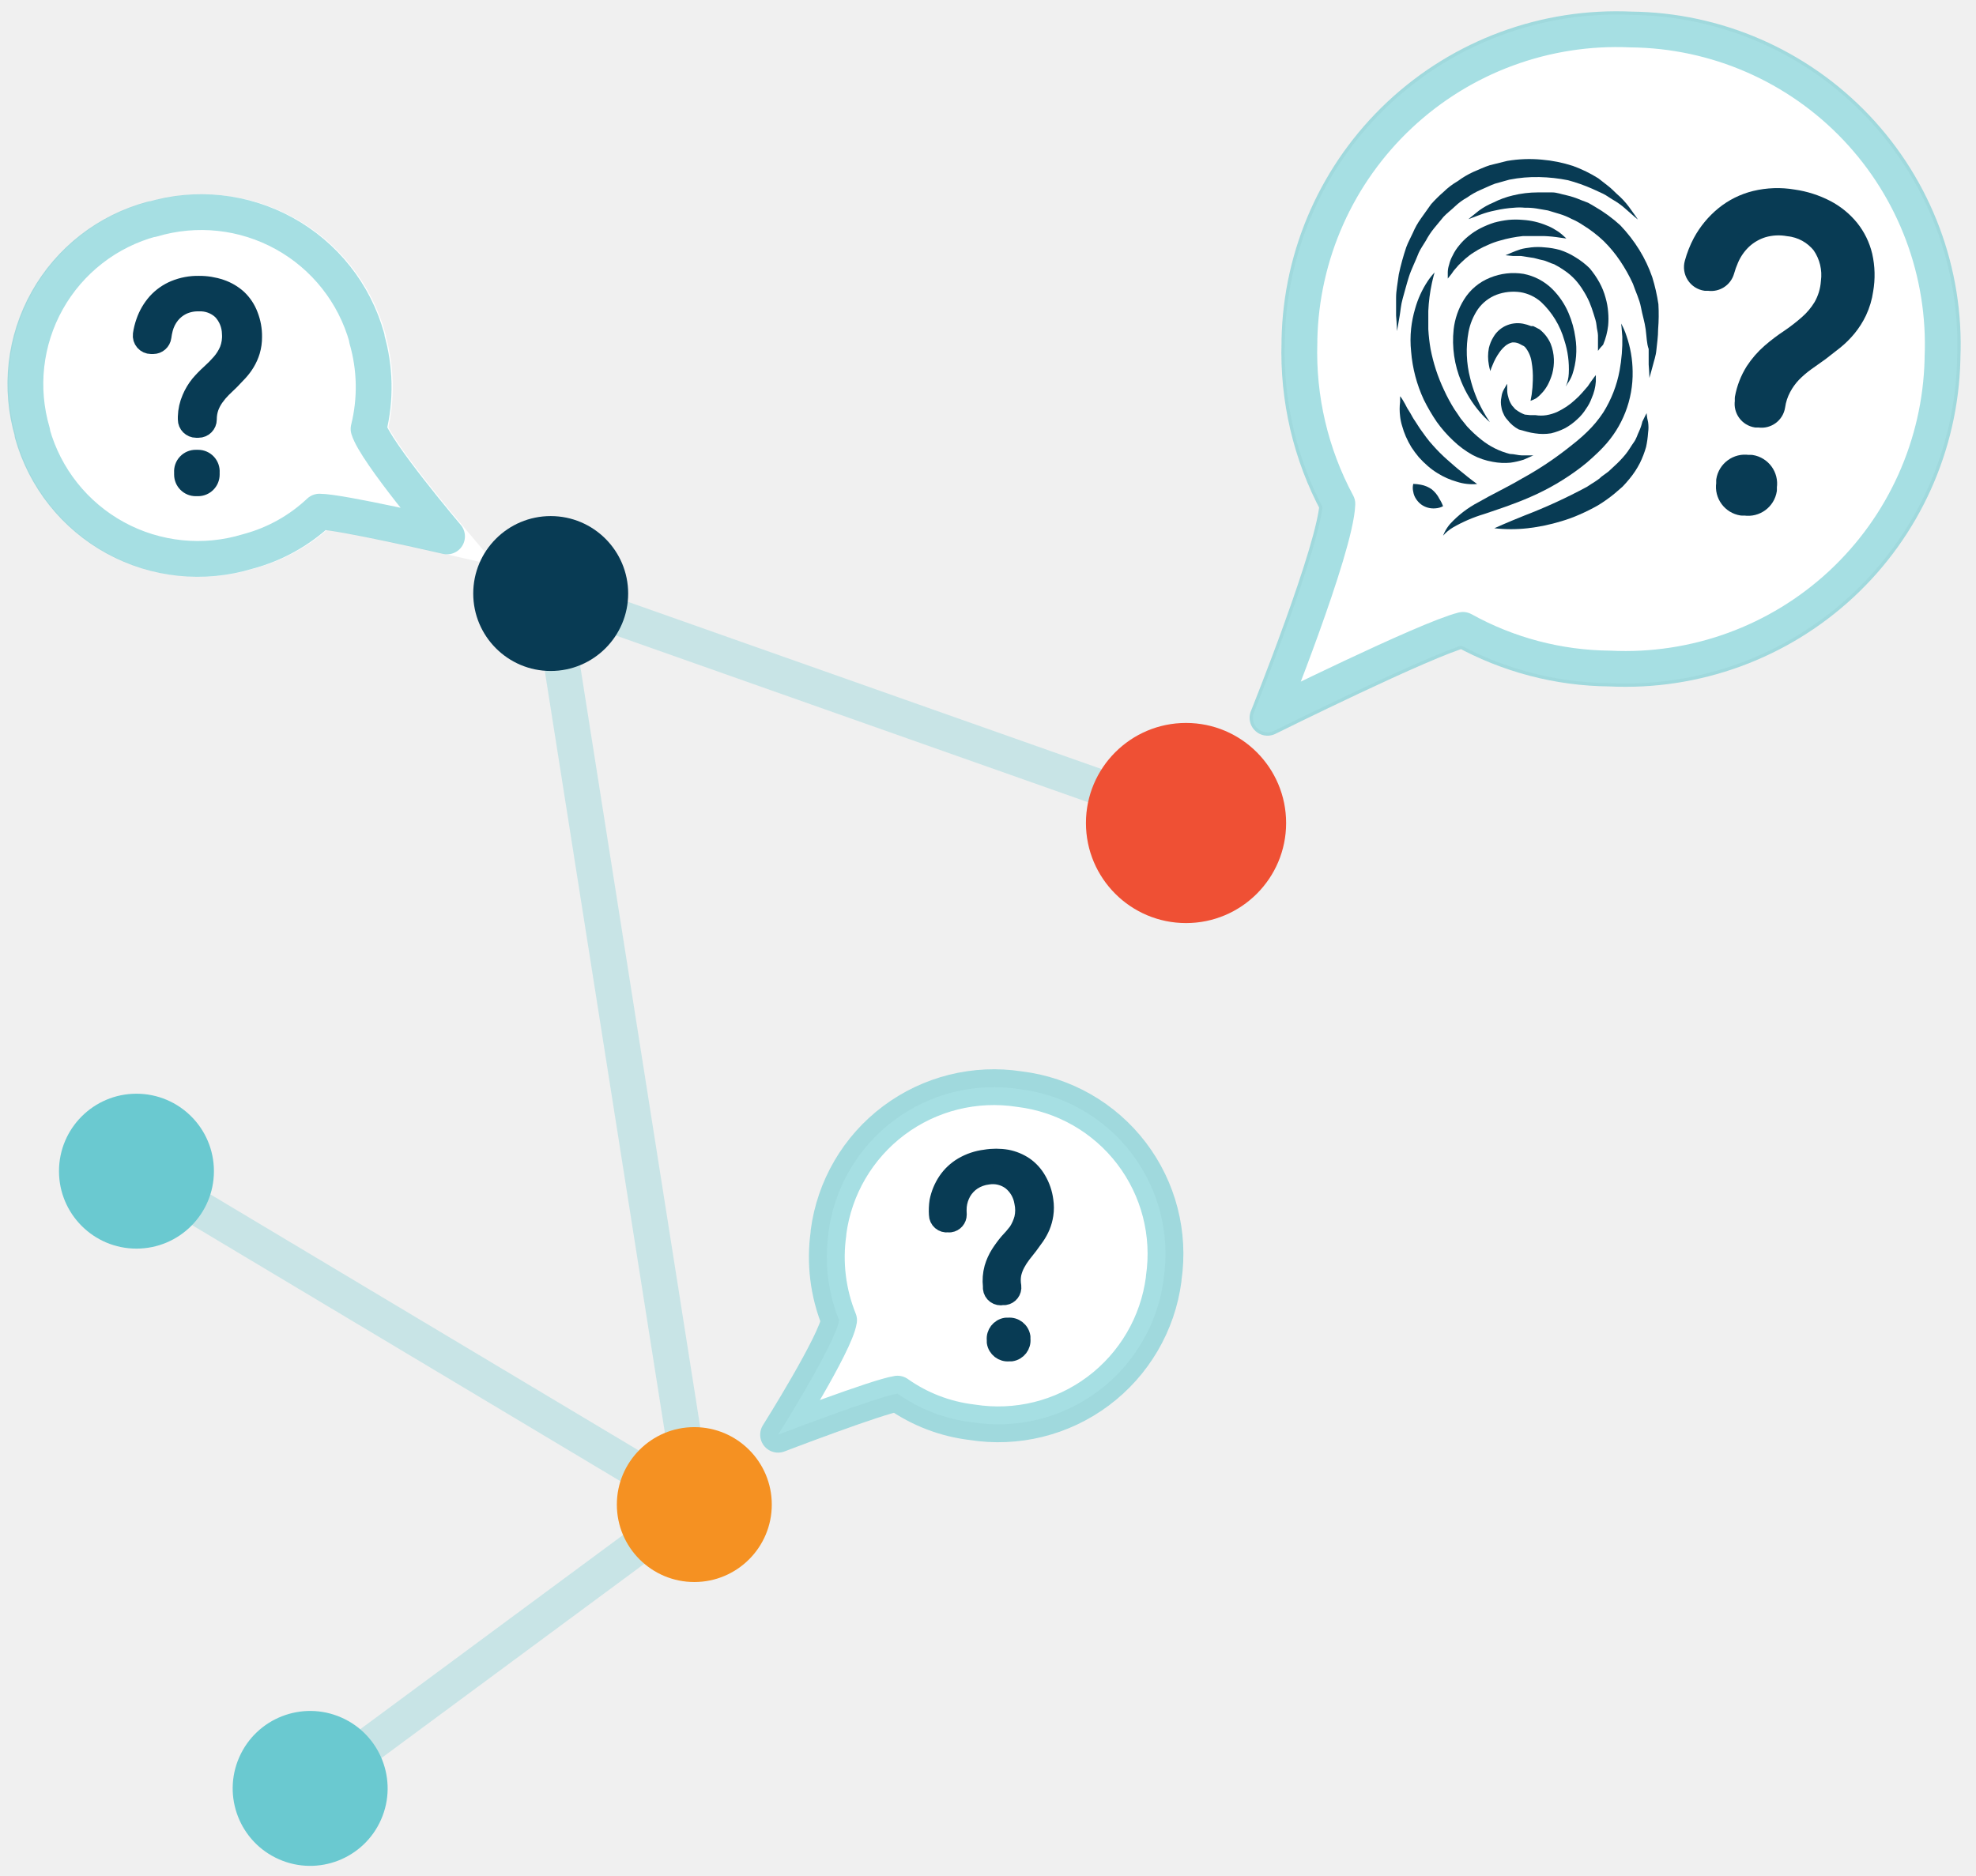
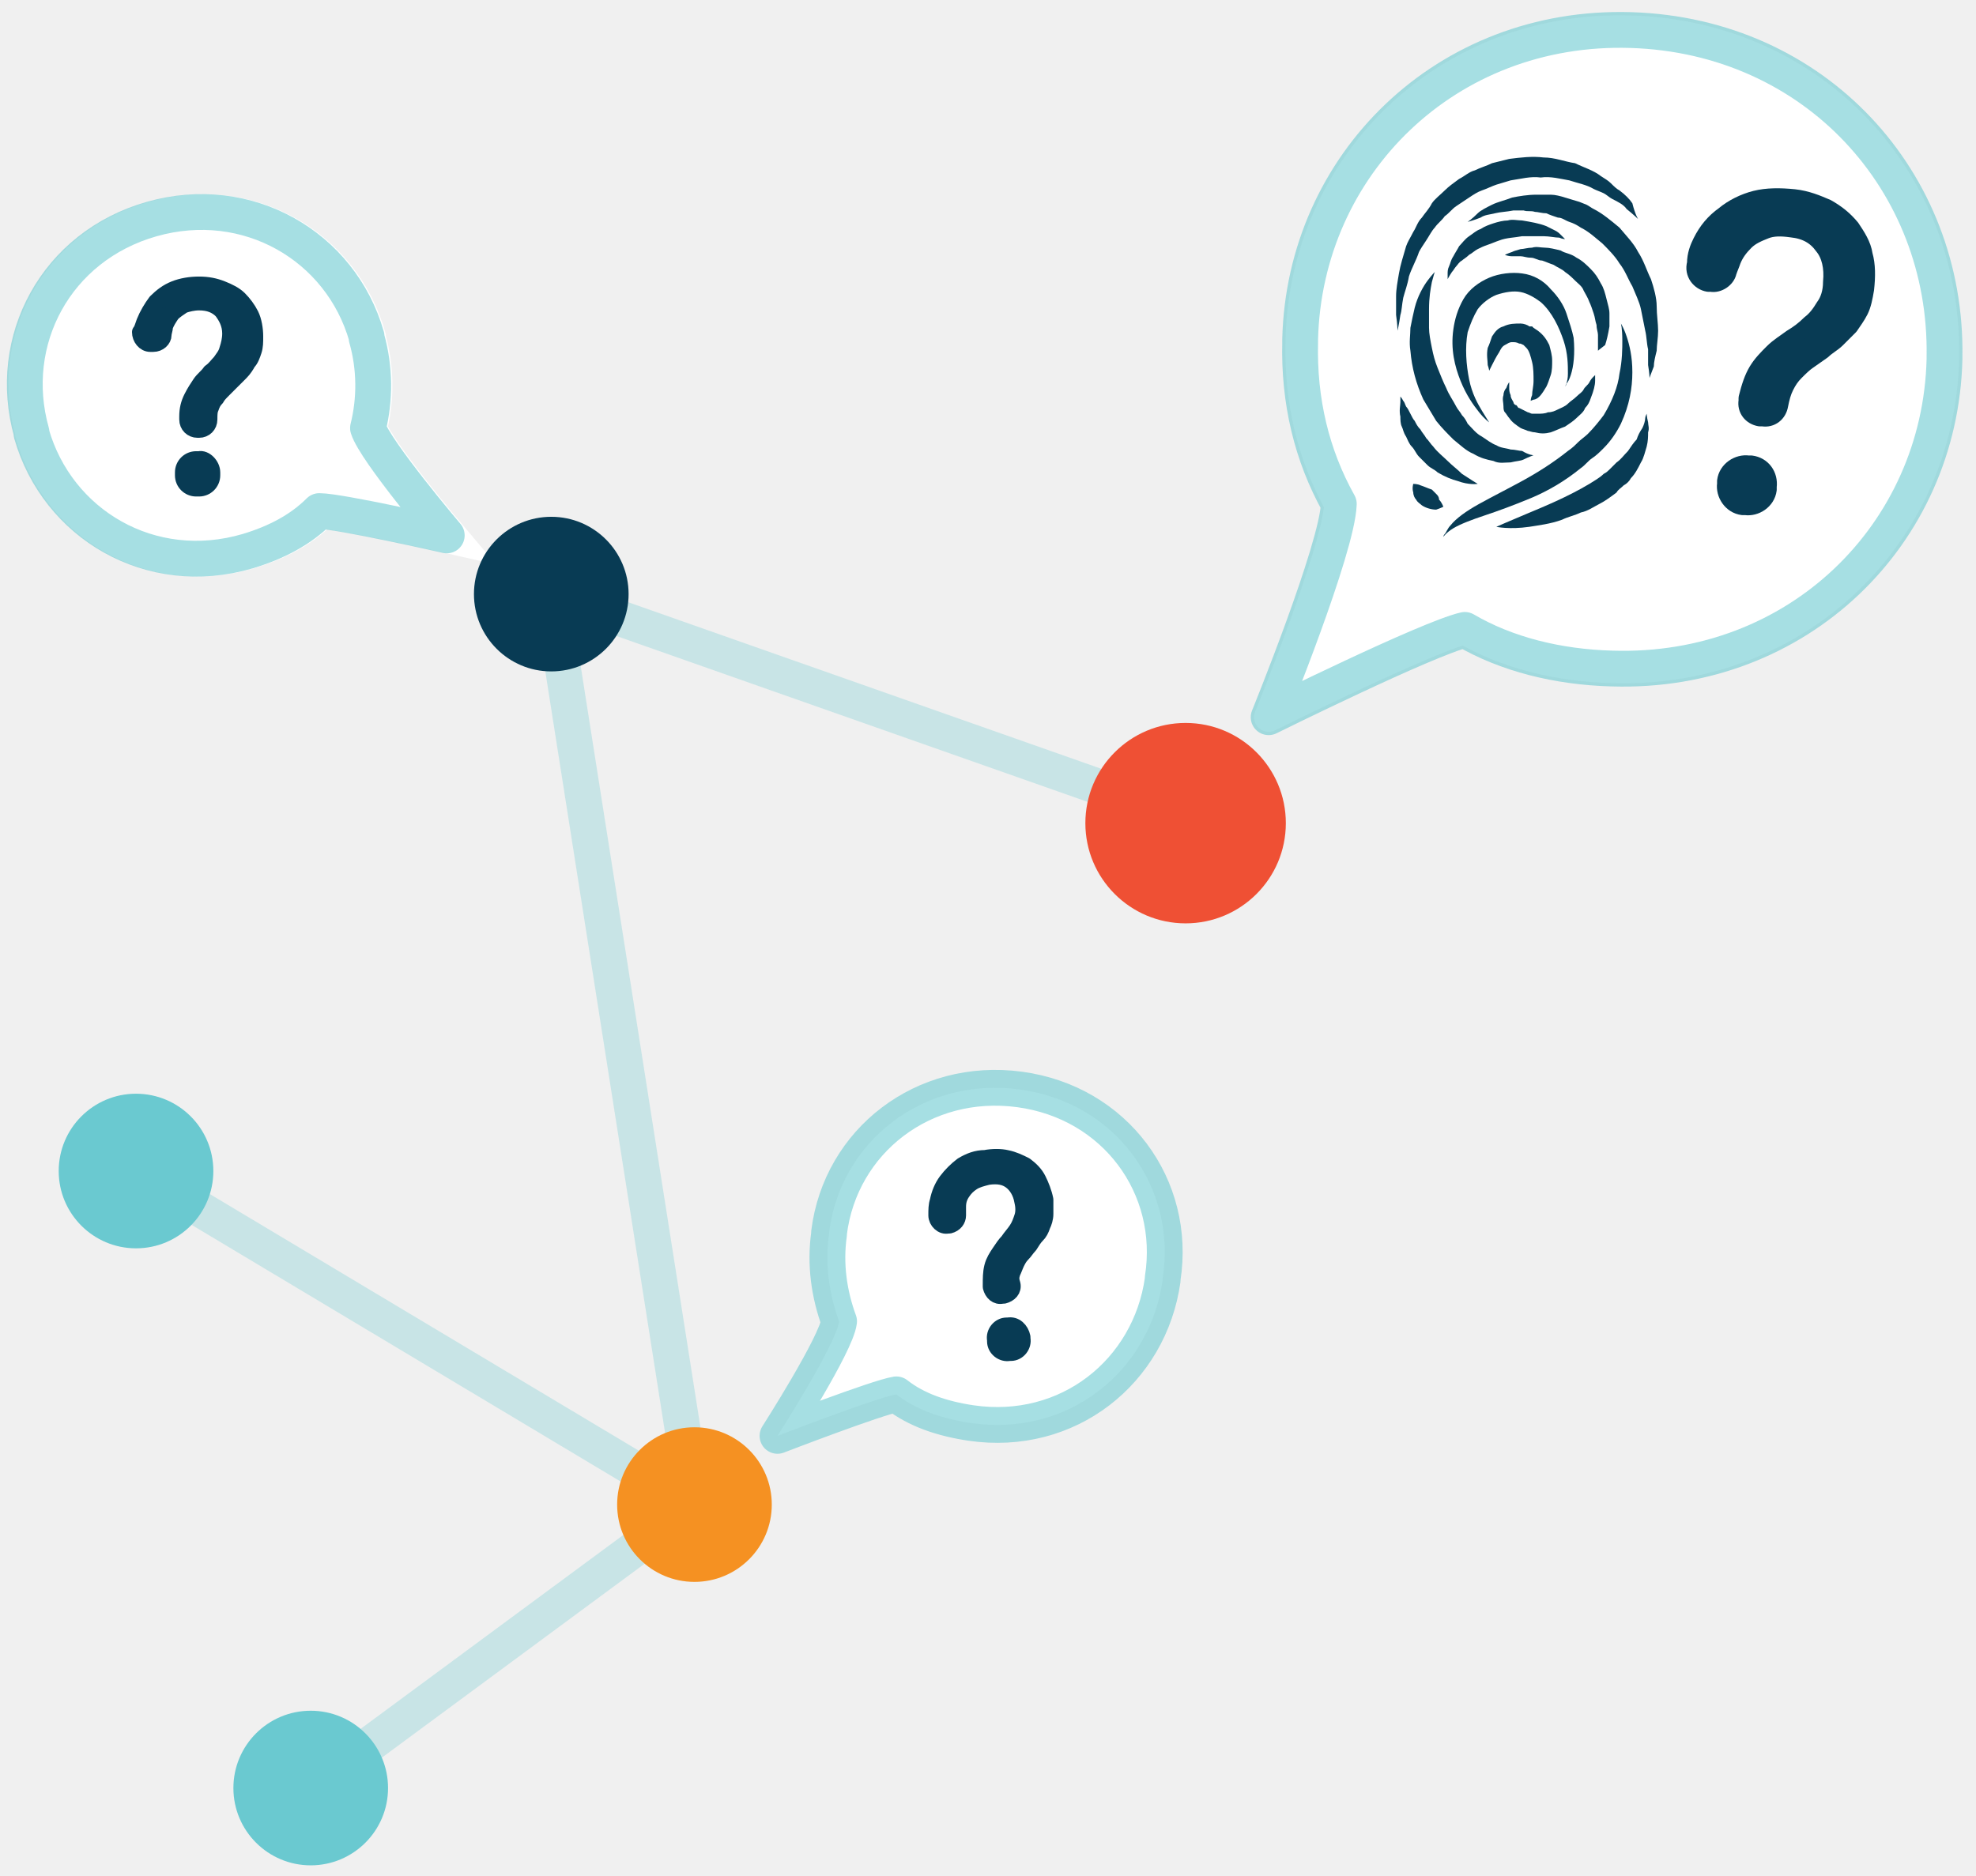
- <svg xmlns="http://www.w3.org/2000/svg" id="Layer_1" data-name="Layer 1" viewBox="0 0 138 131">
-   <defs>
-     <style>.cls-1,.cls-11,.cls-4{fill:#fff;}.cls-1,.cls-11{stroke:#fff;}.cls-1,.cls-5{stroke-miterlimit:10;}.cls-1{stroke-width:2.48px;}.cls-2,.cls-5{fill:none;stroke:#6ac9d0;stroke-width:2.5px;}.cls-10,.cls-11,.cls-12,.cls-2,.cls-3{stroke-linejoin:round;}.cls-2{opacity:0.6;}.cls-10,.cls-12,.cls-3,.cls-8{fill:#083b54;}.cls-10,.cls-12,.cls-3{stroke:#083b54;stroke-linecap:round;}.cls-3{stroke-width:1.16px;}.cls-5{opacity:0.3;}.cls-6{fill:#6ac9d0;}.cls-7{fill:#ef5034;}.cls-9{fill:#f59122;}.cls-10{stroke-width:1.13px;}.cls-11{stroke-width:2.04px;}.cls-12{stroke-width:1.17px;}</style>
-   </defs>
-   <path class="cls-1" d="M10.69,15.3a11.93,11.93,0,0,0-8.36,14.9l0,0.09A12,12,0,0,0,17.4,38.52a11.65,11.65,0,0,0,5-2.78c1.44,0,8.91,1.73,8.91,1.73s-5-5.9-5.48-7.51a12.11,12.11,0,0,0-.12-6.28l0-.08a12,12,0,0,0-15-8.28h0Z" />
-   <path class="cls-2" d="M10.62,15.3a11.93,11.93,0,0,0-8.36,14.9l0,0.09a12,12,0,0,0,15.05,8.23,11.65,11.65,0,0,0,5-2.78c1.44,0,8.91,1.73,8.91,1.73s-5-5.9-5.48-7.51a12.11,12.11,0,0,0-.12-6.28l0-.08a12,12,0,0,0-15-8.28h0Z" />
-   <path class="cls-3" d="M10.08,22.47a4.11,4.11,0,0,1,.81-1.39,3.61,3.61,0,0,1,1.29-.91,4.29,4.29,0,0,1,1.71-.32,4.67,4.67,0,0,1,1.55.25,3.48,3.48,0,0,1,1.21.71A3.17,3.17,0,0,1,17.44,22a4,4,0,0,1,.28,1.54,3.44,3.44,0,0,1-.14,1,3.62,3.62,0,0,1-.36.81,4.19,4.19,0,0,1-.5.67l-0.57.6-0.57.55a4.75,4.75,0,0,0-.51.6,2.89,2.89,0,0,0-.37.69,2.45,2.45,0,0,0-.14.84h0a0.7,0.7,0,0,1-.7.7H13.7a0.7,0.7,0,0,1-.7-0.7V29.11a3.51,3.51,0,0,1,.29-1.3,4.12,4.12,0,0,1,.6-1,8.17,8.17,0,0,1,.75-0.77,8.42,8.42,0,0,0,.73-0.74,3.27,3.27,0,0,0,.54-0.86,2.57,2.57,0,0,0,.17-1.14,2.34,2.34,0,0,0-.64-1.56,2.12,2.12,0,0,0-1.55-.57,2.5,2.5,0,0,0-1.13.23,2.32,2.32,0,0,0-.79.63,2.55,2.55,0,0,0-.47.94,4.16,4.16,0,0,0-.11.57,0.7,0.7,0,0,1-.69.61H10.55a0.7,0.7,0,0,1-.69-0.79A4.6,4.6,0,0,1,10.08,22.47ZM14.76,33v0.15a0.93,0.93,0,0,1-.93.93H13.67a0.93,0.93,0,0,1-.93-0.93V33A0.93,0.93,0,0,1,13.68,32h0.15A0.93,0.93,0,0,1,14.76,33Z" />
-   <path class="cls-4" d="M71.2,76.08a11.65,11.65,0,0,0-13.34,10v0.08a11.77,11.77,0,0,0,.74,6.06c-0.24,1.62-4.26,8-4.26,8s7-2.68,8.34-2.87a11.33,11.33,0,0,0,5.21,2,11.65,11.65,0,0,0,13.38-10V89.29A11.59,11.59,0,0,0,71.2,76.08h0Z" />
-   <line class="cls-5" x1="47.27" y1="104.37" x2="10.75" y2="82.53" />
-   <polyline class="cls-5" points="82.83 57.13 38.46 41.46 48.49 105.1" />
-   <circle class="cls-6" cx="9.53" cy="81.81" r="5.41" />
-   <line class="cls-5" x1="47.65" y1="105.72" x2="22.5" y2="124.31" />
-   <circle class="cls-6" cx="21.66" cy="124.93" r="5.41" transform="translate(-101.46 94.63) rotate(-66.34)" />
-   <circle class="cls-7" cx="82.83" cy="57.49" r="6.99" />
-   <circle class="cls-8" cx="38.46" cy="41.46" r="5.41" />
-   <circle class="cls-9" cx="48.49" cy="105.1" r="5.41" />
-   <path class="cls-2" d="M71.2,76.08a11.65,11.65,0,0,0-13.34,10v0.08a11.77,11.77,0,0,0,.74,6.06c-0.24,1.62-4.26,8-4.26,8s7-2.68,8.34-2.87a11.33,11.33,0,0,0,5.21,2,11.65,11.65,0,0,0,13.38-10V89.29A11.59,11.59,0,0,0,71.2,76.08h0Z" />
-   <path class="cls-10" d="M65.48,83.9a4,4,0,0,1,.6-1.44,3.51,3.51,0,0,1,1.12-1.05,4.17,4.17,0,0,1,1.6-.54,4.54,4.54,0,0,1,1.53,0,3.39,3.39,0,0,1,1.26.52,3.09,3.09,0,0,1,.91,1A3.86,3.86,0,0,1,73,83.86a3.34,3.34,0,0,1,0,1,3.52,3.52,0,0,1-.23.83,4.07,4.07,0,0,1-.39.71q-0.23.33-.47,0.65l-0.48.61a4.62,4.62,0,0,0-.41.64,2.81,2.81,0,0,0-.26.71,2.38,2.38,0,0,0,0,.83h0a0.68,0.68,0,0,1-.58.76l-0.14,0A0.68,0.68,0,0,1,69.21,90l0-.15a3.42,3.42,0,0,1,.1-1.29,4,4,0,0,1,.45-1,7.94,7.94,0,0,1,.62-0.84A8.19,8.19,0,0,0,71,86a3.18,3.18,0,0,0,.4-0.9,2.5,2.5,0,0,0,0-1.12,2.28,2.28,0,0,0-.83-1.42A2.06,2.06,0,0,0,69,82.18a2.43,2.43,0,0,0-1.05.38,2.26,2.26,0,0,0-.68.72,2.48,2.48,0,0,0-.32,1,4,4,0,0,0,0,.56,0.68,0.68,0,0,1-.59.68l-0.15,0a0.68,0.68,0,0,1-.77-0.66A4.47,4.47,0,0,1,65.48,83.9Zm5.92,9.48,0,0.15a0.91,0.91,0,0,1-.77,1l-0.15,0a0.91,0.91,0,0,1-1-.77l0-.15a0.91,0.91,0,0,1,.77-1l0.15,0A0.91,0.91,0,0,1,71.4,93.39Z" />
-   <path class="cls-11" d="M113.9,2.06A22.15,22.15,0,0,0,90.75,23.74V23.9A22.38,22.38,0,0,0,93.4,35.2c-0.12,3.12-4.88,14.94-4.88,14.94S99.58,44.65,102.17,44a21.54,21.54,0,0,0,10.26,2.7,22.15,22.15,0,0,0,23.23-21.59V25A22,22,0,0,0,113.9,2.06h0Z" />
-   <path class="cls-2" d="M113.9,2.06A22.15,22.15,0,0,0,90.75,23.74V23.9A22.38,22.38,0,0,0,93.4,35.2c-0.12,3.12-4.88,14.94-4.88,14.94S99.58,44.65,102.17,44a21.54,21.54,0,0,0,10.26,2.7,22.15,22.15,0,0,0,23.23-21.59V25A22,22,0,0,0,113.9,2.06h0Z" />
-   <path class="cls-12" d="M118.81,16.9A6.35,6.35,0,0,1,120.38,15a5.57,5.57,0,0,1,2.19-1.09,6.63,6.63,0,0,1,2.68-.09,7.21,7.21,0,0,1,2.31.74,5.38,5.38,0,0,1,1.68,1.37,4.9,4.9,0,0,1,.94,1.92,6.13,6.13,0,0,1,.06,2.42,5.31,5.31,0,0,1-.45,1.51,5.59,5.59,0,0,1-.73,1.15,6.47,6.47,0,0,1-.92.91q-0.5.4-1,.78l-1,.71a7.33,7.33,0,0,0-.92.79,4.46,4.46,0,0,0-.72,1,3.78,3.78,0,0,0-.41,1.26h0a1.08,1.08,0,0,1-1.23.9l-0.22,0a1.08,1.08,0,0,1-.9-1.23l0-.24a5.43,5.43,0,0,1,.74-1.91,6.36,6.36,0,0,1,1.14-1.31,12.62,12.62,0,0,1,1.32-1,13,13,0,0,0,1.29-1,5.05,5.05,0,0,0,1-1.19,4,4,0,0,0,.52-1.71,3.62,3.62,0,0,0-.61-2.54,3.27,3.27,0,0,0-2.24-1.23,3.86,3.86,0,0,0-1.77.09,3.59,3.59,0,0,0-1.36.78,3.94,3.94,0,0,0-.93,1.33,6.43,6.43,0,0,0-.3.84,1.08,1.08,0,0,1-1.2.77l-0.23,0a1.08,1.08,0,0,1-.88-1.36A7.1,7.1,0,0,1,118.81,16.9ZM123.51,34l0,0.23a1.44,1.44,0,0,1-1.64,1.2l-0.23,0a1.44,1.44,0,0,1-1.2-1.64l0-.23a1.44,1.44,0,0,1,1.64-1.2l0.23,0A1.44,1.44,0,0,1,123.51,34Z" />
-   <path class="cls-8" d="M106.89,28l0.08-.44a8.16,8.16,0,0,0,.08-1,6.15,6.15,0,0,0-.09-1.3,2.1,2.1,0,0,0-.44-1l-0.09-.08s-0.06,0,0,0l0,0-0.1-.05a3,3,0,0,0-.27-0.14,1,1,0,0,0-.45-0.07,1.16,1.16,0,0,0-.48.24,2.41,2.41,0,0,0-.41.45,4.12,4.12,0,0,0-.49.91,3.31,3.31,0,0,0-.15.4,3.38,3.38,0,0,1-.1-0.43,3.1,3.1,0,0,1,0-1.18,2.6,2.6,0,0,1,.33-0.79,1.93,1.93,0,0,1,.8-0.74,2,2,0,0,1,1.25-.17,3.19,3.19,0,0,1,.57.17l0.1,0,0.05,0,0.12,0.06L107.51,23a2.57,2.57,0,0,1,.78,1,3.2,3.2,0,0,1,.23,1.09,3.52,3.52,0,0,1-.11,1,4.15,4.15,0,0,1-.31.78,2.91,2.91,0,0,1-.8.94A2.38,2.38,0,0,1,106.89,28Z" />
-   <path class="cls-8" d="M109.35,27a2.53,2.53,0,0,0,.21-0.9,6.45,6.45,0,0,0-.31-2.33,5.86,5.86,0,0,0-1.63-2.68,2.89,2.89,0,0,0-1.44-.68,3.41,3.41,0,0,0-1.67.18,2.87,2.87,0,0,0-1.29,1,4.24,4.24,0,0,0-.66,1.59,7.49,7.49,0,0,0,.12,3.26,9.06,9.06,0,0,0,.88,2.25,8.2,8.2,0,0,0,.49.8,6.72,6.72,0,0,1-.67-0.67,7.78,7.78,0,0,1-1.33-2.17,7.4,7.4,0,0,1-.53-3.64,5,5,0,0,1,.72-2.08,3.78,3.78,0,0,1,1.82-1.53,4.33,4.33,0,0,1,2.34-.27,3.92,3.92,0,0,1,2,1.05,5.28,5.28,0,0,1,1.15,1.7,6.68,6.68,0,0,1,.47,1.7,5.45,5.45,0,0,1-.21,2.58,2.57,2.57,0,0,1-.34.64Z" />
-   <path class="cls-8" d="M101.11,19.46s0-.16,0-0.45a1.74,1.74,0,0,1,.09-0.51,2.5,2.5,0,0,1,.25-0.65,3.23,3.23,0,0,1,.45-0.7,4.13,4.13,0,0,1,.66-0.66,4.57,4.57,0,0,1,.84-0.55,6.41,6.41,0,0,1,.95-0.39,6.68,6.68,0,0,1,1-.19,5.37,5.37,0,0,1,1,0,5.1,5.1,0,0,1,1.67.39,3.09,3.09,0,0,1,.61.31,2.28,2.28,0,0,1,.43.3c0.22,0.19.33,0.3,0.33,0.3l-0.44-.06a9.32,9.32,0,0,0-1.1-.11c-0.22,0-.46,0-0.71,0s-0.51,0-.78,0a9,9,0,0,0-1.62.32,5.13,5.13,0,0,0-.78.28,6.77,6.77,0,0,0-.72.35c-0.22.14-.44,0.26-0.63,0.41a5.58,5.58,0,0,0-.52.45,3.87,3.87,0,0,0-.41.43,2.51,2.51,0,0,0-.3.39C101.21,19.33,101.11,19.46,101.11,19.46Z" />
-   <path class="cls-8" d="M107.12,31.79s-0.26.13-.71,0.32a5.55,5.55,0,0,1-.92.21,4.32,4.32,0,0,1-1.24-.06,4.68,4.68,0,0,1-1.41-.48,6.49,6.49,0,0,1-1.35-1,8.84,8.84,0,0,1-1.15-1.31,13,13,0,0,1-.9-1.54,9.83,9.83,0,0,1-.89-3.37,7.66,7.66,0,0,1,0-1.61,7.94,7.94,0,0,1,.28-1.39,6.81,6.81,0,0,1,.87-1.91,4.52,4.52,0,0,1,.49-0.62s-0.09.28-.19,0.75a11.71,11.71,0,0,0-.25,1.94c0,0.4,0,.83,0,1.28a12.29,12.29,0,0,0,.16,1.39,12.53,12.53,0,0,0,.37,1.43,12,12,0,0,0,.57,1.43,11.41,11.41,0,0,0,.73,1.35c0.14,0.21.29,0.41,0.42,0.62l0.45,0.56a8.59,8.59,0,0,0,1,.93,5.22,5.22,0,0,0,2,1c0.3,0,.58.1,0.83,0.1h0.78Z" />
-   <path class="cls-8" d="M113.22,22.6a5.18,5.18,0,0,1,.37.86,7.87,7.87,0,0,1,.43,2.48,7.47,7.47,0,0,1-2.06,5.3c-0.26.28-.49,0.49-0.75,0.73s-0.53.47-.81,0.68a16.82,16.82,0,0,1-3.51,2.06c-1.18.52-2.31,0.88-3.25,1.2a10.19,10.19,0,0,0-2.16.93,2.87,2.87,0,0,0-.7.58l0.1-.23a2.85,2.85,0,0,1,.39-0.59,7.26,7.26,0,0,1,2-1.53c0.89-.52,1.93-1,3-1.63a23.49,23.49,0,0,0,3.15-2.07c0.25-.2.5-0.39,0.74-0.59s0.5-.43.7-0.63a8,8,0,0,0,1.11-1.34,8.38,8.38,0,0,0,1.14-2.93,11.78,11.78,0,0,0,.19-2.35C113.26,22.94,113.22,22.6,113.22,22.6Z" />
-   <path class="cls-8" d="M115,28.86s0,0.23.1,0.63a2.54,2.54,0,0,1,0,.73,6.94,6.94,0,0,1-.14,1,6.75,6.75,0,0,1-.43,1.12,6,6,0,0,1-.74,1.12c-0.15.18-.3,0.36-0.47,0.53l-0.54.47a10,10,0,0,1-1.18.84,13.3,13.3,0,0,1-1.28.64,10.42,10.42,0,0,1-1.28.47,13.3,13.3,0,0,1-2.35.49,10.42,10.42,0,0,1-2.33,0s0.86-.39,2.11-0.89A37.55,37.55,0,0,0,110.84,34c0.34-.24.73-0.43,1-0.7l0.49-.36,0.43-.4a7.48,7.48,0,0,0,.77-0.81c0.23-.28.38-0.57,0.57-0.83s0.25-.53.37-0.77a3.52,3.52,0,0,0,.23-0.68C114.87,29.08,115,28.86,115,28.86Z" />
-   <path class="cls-8" d="M115.19,26.4s0-.34-0.05-0.94l0-1.08C115,24,115,23.52,114.93,23s-0.23-1-.33-1.54-0.37-1.08-.56-1.64a11.13,11.13,0,0,0-.89-1.59A8.93,8.93,0,0,0,112,16.84a8.8,8.8,0,0,0-1.46-1.12,4.65,4.65,0,0,0-.79-0.43,4.44,4.44,0,0,0-.82-0.34l-0.83-.25-0.82-.14a4.6,4.6,0,0,0-.79-0.05,3.81,3.81,0,0,0-.75,0,7.93,7.93,0,0,0-1.31.19,6.34,6.34,0,0,0-1,.28l-0.88.33s0.26-.22.74-0.6a4.78,4.78,0,0,1,1-.56,6.06,6.06,0,0,1,1.37-.5,7.37,7.37,0,0,1,1.74-.21l1,0c0.33,0,.65.13,1,0.2a5.6,5.6,0,0,1,1,.33l0.5,0.19c0.16,0.08.31,0.18,0.47,0.27a10.08,10.08,0,0,1,1.78,1.3,10.41,10.41,0,0,1,1.34,1.73,9.6,9.6,0,0,1,.9,1.9,12.63,12.63,0,0,1,.43,1.89A12.55,12.55,0,0,1,115.8,23c0,0.54-.08,1-0.12,1.44s-0.17.76-.24,1.06C115.29,26.07,115.19,26.4,115.19,26.4Z" />
-   <path class="cls-8" d="M114.39,15.34s-0.31-.25-0.82-0.71a5.21,5.21,0,0,0-1-.72c-0.2-.12-0.39-0.27-0.62-0.38l-0.74-.34a11.77,11.77,0,0,0-1.7-.6,11.36,11.36,0,0,0-2-.22,9.61,9.61,0,0,0-2.1.18l-1,.28c-0.34.12-.66,0.29-1,0.43a5,5,0,0,0-.94.53,4.08,4.08,0,0,0-.87.64c-0.26.25-.55,0.46-0.79,0.72l-0.67.81a5.47,5.47,0,0,0-.56.85c-0.17.29-.37,0.56-0.5,0.85-0.23.6-.52,1.15-0.69,1.69s-0.3,1.06-.43,1.51-0.15.87-.21,1.2c-0.11.67-.19,1.07-0.19,1.07s0-.39-0.06-1.08c0-.35,0-0.77,0-1.26s0.11-1,.19-1.63a17.3,17.3,0,0,1,.52-1.89c0.12-.33.3-0.65,0.46-1a5.18,5.18,0,0,1,.56-1l0.71-1a9.43,9.43,0,0,1,.87-0.86,5,5,0,0,1,1-.76,6,6,0,0,1,1.08-.64c0.39-.16.77-0.35,1.16-0.47l1.21-.3a9.23,9.23,0,0,1,2.4-.09,9.69,9.69,0,0,1,2.19.44,9.33,9.33,0,0,1,1.78.87L112.32,13c0.22,0.17.41,0.37,0.59,0.54a5.55,5.55,0,0,1,.86.92C114.17,15,114.39,15.34,114.39,15.34Z" />
-   <path class="cls-8" d="M111.45,26.2s0,0.17,0,.45a3.44,3.44,0,0,1-.29,1.16,3.06,3.06,0,0,1-.39.74,3.35,3.35,0,0,1-.61.73,4.2,4.2,0,0,1-.84.62,4.46,4.46,0,0,1-1,.37,3.6,3.6,0,0,1-1.12,0,4.06,4.06,0,0,1-.55-0.11L106.07,30a2.42,2.42,0,0,1-.8-0.68A1.28,1.28,0,0,1,105,28.9a1.43,1.43,0,0,1-.14-0.43,1.68,1.68,0,0,1,0-.75,1.33,1.33,0,0,1,.17-0.52c0.14-.26.23-0.39,0.23-0.39s0,0.17,0,.44a1.51,1.51,0,0,0,.07.46,1.65,1.65,0,0,0,.2.51,0.79,0.79,0,0,0,.18.23,0.72,0.72,0,0,0,.22.21,2.26,2.26,0,0,0,.56.3L106.88,29l0.36,0A2.4,2.4,0,0,0,108,29a3.18,3.18,0,0,0,.74-0.22,5.59,5.59,0,0,0,.67-0.38,4.68,4.68,0,0,0,.59-0.47,4.89,4.89,0,0,0,.49-0.49l0.4-.46c0.1-.16.21-0.3,0.29-0.42S111.45,26.2,111.45,26.2Z" />
-   <path class="cls-8" d="M103.16,33.81a3.53,3.53,0,0,1-1.42-.16,5.13,5.13,0,0,1-1.35-.6,5,5,0,0,1-.68-0.5,6.61,6.61,0,0,1-.62-0.61,7.54,7.54,0,0,1-.52-0.7,6.25,6.25,0,0,1-.39-0.75,5.46,5.46,0,0,1-.26-0.74,3.39,3.39,0,0,1-.14-0.68,4,4,0,0,1,0-1c0-.25,0-0.39,0-0.39S97.87,27.77,98,28s0.14,0.23.21,0.38,0.18,0.3.28,0.47,0.19,0.36.32,0.54l0.37,0.57,0.42,0.58a6.79,6.79,0,0,0,.47.57,11.38,11.38,0,0,0,1,1c0.35,0.31.69,0.61,1,.85C102.69,33.48,103.16,33.81,103.16,33.81Z" />
-   <path class="cls-8" d="M111.6,24.51s0-.19,0-0.51c0-.16,0-0.35,0-0.56s-0.08-.45-0.1-0.7-0.11-.52-0.2-0.8a8.51,8.51,0,0,0-.3-0.84,5.94,5.94,0,0,0-.44-0.82,4.89,4.89,0,0,0-.56-0.75,4.31,4.31,0,0,0-.69-0.6,6.22,6.22,0,0,0-.77-0.47c-0.29-.08-0.54-0.24-0.82-0.29s-0.54-.16-0.8-0.18l-0.71-.11-0.56,0-0.51-.05,0.47-.2c0.15-.06.34-0.14,0.56-0.21s0.48-.1.77-0.14a4.37,4.37,0,0,1,.94,0,5.35,5.35,0,0,1,1.06.18,4.7,4.7,0,0,1,1.07.5,5.43,5.43,0,0,1,1,.77,6.14,6.14,0,0,1,.69,1,4.8,4.8,0,0,1,.43,1.07,4.86,4.86,0,0,1,.18,1,5.15,5.15,0,0,1,0,.94,4.85,4.85,0,0,1-.35,1.34C111.7,24.35,111.6,24.51,111.6,24.51Z" />
-   <path class="cls-8" d="M100.78,35.36a1.3,1.3,0,0,1-.54.15,1.47,1.47,0,0,1-1-.28,1.58,1.58,0,0,1-.36-0.4,1.23,1.23,0,0,1-.18-0.47,1.13,1.13,0,0,1,0-.56,3.71,3.71,0,0,1,.53.06,1.92,1.92,0,0,1,.76.32,2.06,2.06,0,0,1,.3.3,1.77,1.77,0,0,1,.23.36A2.49,2.49,0,0,1,100.78,35.36Z" />
+ <svg xmlns="http://www.w3.org/2000/svg" id="Layer_1" width="138" height="131" viewBox="0 0 138 131">
+   <style>.st0{fill:#e0f1f2}.st1,.st2{fill:#d3d4da;stroke:#d3d4db;stroke-linejoin:round;stroke-miterlimit:10}.st2{fill:#fff;stroke:#6ac9d0;stroke-width:2.5}.st3{fill:#d3d4da}.st4,.st5{fill:#fff;stroke:#6ac9d0;stroke-width:2.5;stroke-miterlimit:10}.st5{fill:#e0f1f2}.st6{fill:#083b54}.st7{fill:#ef5034}.st8{fill:#f59122}.st9{fill:#fff}.st10,.st11,.st12{fill:none;stroke-miterlimit:10}.st10{stroke-width:2.5;stroke:#6ac9d0}.st11,.st12{stroke:#ef5034}.st12{stroke:#d3d4da;stroke-width:.5}.st13,.st14{stroke:#063b54}.st13{stroke-linejoin:round;stroke-miterlimit:10;fill:#083b54;stroke-width:.5}.st14{fill:none;stroke-width:.7}.st14,.st15,.st16{stroke-miterlimit:10}.st15{stroke-width:.3;fill:none;stroke:#d3d4da}.st16{fill:#083b54;stroke:#063b54;stroke-linejoin:round}.st17{fill:#6ac9d0}.st18{fill:none;stroke:#063b54;stroke-width:2.5;stroke-miterlimit:10}.st19{fill:#063b54}.st20,.st21,.st22{fill:none;stroke:#6ac9d0;stroke-width:2.5}.st20{opacity:.3;stroke-miterlimit:10}.st21,.st22{stroke-linejoin:round}.st21{stroke-miterlimit:10}.st22{stroke-linecap:round}.st22,.st23,.st24,.st25{stroke-miterlimit:10}.st23{stroke:#f59122;fill:#ffe5ca}.st24,.st25{fill:none}.st24{opacity:.4;stroke:#f59122}.st25{stroke:#c3e9ec;stroke-width:2.5}.st26{clip-path:url(#SVGID_2_)}.st27{opacity:.25}.st27,.st28{fill:#469da1}.st29{opacity:.25;fill:#6ac9d0}.st30,.st31{opacity:.25;fill:#f59122}.st31{fill:#ef5034}.st32,.st33,.st34{stroke-miterlimit:10}.st32{fill:none;stroke-linecap:round;stroke-linejoin:round;stroke:#ef5034;stroke-width:.222}.st33,.st34{stroke:#c3e9ec;stroke-width:2.5}.st33{stroke-linecap:round;fill:none}.st34{fill:#fff;stroke-linejoin:round}.st34,.st35,.st36{stroke-linecap:round}.st35{fill:#fff;stroke-width:2.5;stroke-linejoin:round;stroke-miterlimit:10;stroke:#91d5d9}.st36{stroke:#c0e869}.st36,.st37,.st38{fill:none;stroke-width:2.5;stroke-miterlimit:10}.st37{stroke-linecap:round;stroke:#ef5034}.st38{stroke:#f59685}.st38,.st39,.st40{stroke-linecap:round}.st39{stroke-width:2.5;stroke-miterlimit:10;fill:none;stroke:#f59122}.st40{fill:#fff;stroke:#6ac9d0;stroke-linejoin:round}.st40,.st41,.st42{stroke-width:2.5;stroke-miterlimit:10}.st41{stroke-linecap:round;fill:none;stroke:#96d805}.st42{fill:#fff;stroke:#c3e9ec;stroke-linejoin:round}.st43{fill:#fff;stroke:#fff;stroke-width:2.48}.st43,.st44,.st45{stroke-miterlimit:10}.st44{opacity:.6;stroke-linejoin:round;fill:none;stroke:#6ac9d0;stroke-width:2.5}.st45{fill:#083b54;stroke:#083b54;stroke-width:1.164;stroke-linecap:round}.st45,.st46,.st47{stroke-linejoin:round}.st46{stroke-linecap:round;stroke-miterlimit:10;fill:#083b54;stroke:#083b54;stroke-width:1.132}.st47{fill:#fff;stroke:#fff;stroke-width:2.039}.st47,.st48,.st49{stroke-miterlimit:10}.st48{stroke-linecap:round;stroke-linejoin:round;fill:#083b54;stroke:#083b54;stroke-width:1.166}.st49{fill:#e0f1f2;stroke:#6ac9d0;stroke-width:2}.st50{opacity:.5;fill:#6ac9d0}.st51,.st52,.st53{fill:#fff;stroke:#6ac9d0;stroke-width:2;stroke-miterlimit:10}.st52,.st53{stroke:#083b54;stroke-width:2.5}.st53{fill:#d3d4da}.st54,.st55{opacity:.2;fill:#083b54}.st55{opacity:.3}.st56,.st57,.st58{opacity:.5;fill:#083b54}.st57,.st58{opacity:.85}.st58{opacity:.7}.st59,.st60{stroke-miterlimit:10}.st59{stroke-linecap:round;opacity:.5;fill:#fff;stroke:#6ac9d0}.st60{opacity:.3;fill:none;stroke:#f59122}.st61,.st62{fill:none;stroke:#6ac9d0}.st61{opacity:.3;stroke-miterlimit:10;stroke-width:2.002}.st62{stroke-width:2.5;stroke-linecap:round}.st62,.st63,.st64,.st65{stroke-miterlimit:10}.st63{stroke-width:.776;stroke-linejoin:round;fill:#ef5034;stroke:#ef5234}.st64,.st65{fill:none;stroke:#6ac9d0;stroke-linecap:round}.st64{stroke-linejoin:round;opacity:.6;stroke-width:3}.st65{opacity:.3;stroke-width:2.48}</style>
+   <path class="st43" d="M10.7 15.3C4 17.2.5 23.8 2.3 30.2v.1c1.8 6.3 8.3 10.2 15.1 8.2 2-.6 3.7-1.5 5-2.8 1.4 0 8.9 1.7 8.9 1.7s-5-5.9-5.5-7.5c.5-2 .5-4.2-.1-6.3v-.1c-1.8-6.3-8.3-10.1-15-8.2z" />
+   <path class="st44" d="M10.6 15.3C3.9 17.2.4 23.8 2.2 30.2v.1c1.8 6.3 8.3 10.2 15.1 8.2 2-.6 3.7-1.5 5-2.8 1.4 0 8.9 1.7 8.9 1.7s-5-5.9-5.5-7.5c.5-2 .5-4.2-.1-6.3v-.1c-1.8-6.3-8.3-10.1-15-8.2z" />
+   <path class="st45" d="M10.1 22.5c.2-.5.5-1 .8-1.4.4-.4.8-.7 1.3-.9.5-.2 1.1-.3 1.7-.3.6 0 1.1.1 1.6.3.5.2.9.4 1.2.7.3.3.6.7.8 1.1.2.4.3 1 .3 1.5 0 .4 0 .7-.1 1-.1.3-.2.6-.4.8-.1.2-.3.5-.5.7l-.6.6-.6.6c-.2.2-.4.4-.5.6-.2.2-.3.4-.4.7-.1.2-.1.5-.1.8 0 .4-.3.7-.7.7h-.1c-.4 0-.7-.3-.7-.7v-.2c0-.5.1-.9.3-1.3.2-.4.4-.7.6-1 .2-.3.5-.5.7-.8.3-.2.5-.5.7-.7.2-.3.4-.5.5-.9.1-.3.2-.7.2-1.1 0-.7-.3-1.2-.6-1.6-.4-.4-.9-.6-1.6-.6-.4 0-.8.1-1.1.2-.3.2-.6.4-.8.6-.2.3-.4.6-.5.9 0 .2-.1.4-.1.6 0 .3-.3.6-.7.6h-.2c-.4 0-.7-.4-.7-.8.1-.1.2-.4.3-.7zM14.8 33v.2c0 .5-.4.9-.9.9h-.2c-.5 0-.9-.4-.9-.9V33c0-.5.4-.9.9-.9h.2c.4-.1.9.4.9.9z" />
+   <path class="st9" d="M71.2 76.1c-6.7-.9-12.5 3.6-13.3 10v.1c-.3 2.1 0 4.2.7 6.1-.2 1.6-4.3 8-4.3 8s7-2.7 8.3-2.9c1.4 1.1 3.2 1.7 5.2 2 6.8 1 12.5-3.6 13.4-10v-.1c1-6.4-3.3-12.3-10-13.2z" />
+   <path class="st20" d="M47.3 104.4L10.7 82.5M82.8 57.1L38.5 41.5l10 63.6" />
+   <circle class="st17" cx="9.5" cy="81.8" r="5.4" />
+   <path class="st20" d="M47.7 105.7l-25.2 18.6" />
+   <circle class="st17" cx="21.7" cy="124.9" r="5.4" />
+   <circle class="st7" cx="82.8" cy="57.5" r="7" />
+   <circle class="st6" cx="38.5" cy="41.5" r="5.4" />
+   <circle class="st8" cx="48.5" cy="105.1" r="5.4" />
+   <path class="st44" d="M71.2 76.1c-6.7-.9-12.5 3.6-13.3 10v.1c-.3 2.1 0 4.2.7 6.1-.2 1.6-4.3 8-4.3 8s7-2.7 8.3-2.9c1.4 1.1 3.2 1.7 5.2 2 6.8 1 12.5-3.6 13.4-10v-.1c1-6.4-3.3-12.3-10-13.2z" />
+   <path class="st46" d="M65.5 83.9c.1-.5.3-1 .6-1.4.3-.4.7-.8 1.1-1.1.5-.3 1-.5 1.6-.5.5-.1 1.1-.1 1.5 0 .5.1.9.3 1.3.5.4.3.7.6.9 1 .2.4.4.9.5 1.4v1c0 .3-.1.6-.2.8-.1.3-.2.5-.4.7-.2.2-.3.4-.5.7-.2.2-.3.4-.5.6-.2.2-.3.4-.4.6-.1.2-.2.5-.3.7-.1.3-.1.5 0 .8.1.4-.2.7-.6.8H70c-.4.1-.7-.2-.8-.6v-.1c0-.5 0-.9.1-1.3s.3-.7.5-1c.2-.3.4-.6.6-.8.2-.3.4-.5.6-.8.2-.3.3-.6.4-.9.1-.3.1-.7 0-1.1-.1-.6-.4-1.1-.8-1.4-.4-.3-.9-.4-1.6-.3-.4.1-.8.2-1.1.4-.3.2-.5.4-.7.7-.2.3-.3.6-.3 1v.6c0 .3-.2.6-.6.7h-.1c-.4.1-.8-.3-.8-.7 0-.4 0-.7.1-1zm5.9 9.5v.1c.1.5-.3 1-.8 1h-.1c-.5.1-1-.3-1-.8v-.1c-.1-.5.3-1 .8-1h.1c.5-.1.9.3 1 .8z" />
+   <path class="st47" d="M113.9 2.1c-12.9-.4-22.8 9.4-23.1 21.6v.2c-.1 4.1.8 7.9 2.7 11.3-.1 3.1-4.9 14.9-4.9 14.9s11.1-5.5 13.7-6.1c2.9 1.7 6.5 2.6 10.3 2.7 13 .4 22.9-9.4 23.2-21.6v-.2c.2-12.2-9-22.4-21.9-22.8z" />
+   <path class="st44" d="M113.9 2.1c-12.9-.4-22.8 9.4-23.1 21.6v.2c-.1 4.1.8 7.9 2.7 11.3-.1 3.1-4.9 14.9-4.9 14.9s11.1-5.5 13.7-6.1c2.9 1.7 6.5 2.6 10.3 2.7 13 .4 22.9-9.4 23.2-21.6v-.2c.2-12.2-9-22.4-21.9-22.8z" />
+   <path class="st48" d="M118.8 16.9c.4-.8.9-1.4 1.6-1.9.6-.5 1.4-.9 2.2-1.1.8-.2 1.7-.2 2.7-.1.9.1 1.6.4 2.3.7.7.4 1.2.8 1.7 1.4.4.6.8 1.2.9 1.9.2.7.2 1.5.1 2.4-.1.6-.2 1.1-.4 1.5-.2.4-.5.8-.7 1.1l-.9.9c-.3.3-.7.5-1 .8-.3.2-.7.5-1 .7-.3.2-.6.5-.9.8-.3.3-.5.6-.7 1-.2.4-.3.8-.4 1.3-.1.6-.6 1-1.2.9h-.2c-.6-.1-1-.6-.9-1.2v-.2c.2-.8.4-1.4.7-1.9.3-.5.7-.9 1.1-1.3.4-.4.9-.7 1.3-1 .5-.3.9-.6 1.3-1 .4-.3.7-.7 1-1.2.3-.4.5-1 .5-1.7.1-1-.1-1.9-.6-2.5-.5-.7-1.2-1.1-2.2-1.2-.7-.1-1.3-.1-1.8.1s-1 .4-1.4.8c-.4.4-.7.8-.9 1.3-.1.3-.2.5-.3.8-.1.5-.7.9-1.2.8h-.2c-.6-.1-1.1-.7-.9-1.4 0-.6.2-1.1.4-1.5zm4.7 17.1v.2c-.1.8-.9 1.3-1.6 1.2h-.2c-.8-.1-1.3-.9-1.2-1.6v-.2c.1-.8.9-1.3 1.6-1.2h.2c.8.1 1.3.8 1.2 1.6z" />
+   <path class="st6" d="M106.9 28s0-.2.1-.4c0-.3.1-.6.1-1s0-.9-.1-1.3-.2-.8-.4-1l-.1-.1s-.1 0 0 0l-.1-.1c-.2-.1-.2-.1-.3-.1-.2-.1-.3-.1-.5-.1s-.3.1-.5.2-.3.3-.4.5c-.2.3-.4.7-.5.9l-.2.4s0-.1-.1-.4c0-.3-.1-.7 0-1.2.1-.2.2-.5.3-.8.2-.3.4-.6.8-.7.4-.2.8-.2 1.2-.2.2 0 .5.1.6.2h.2l.1.1.3.2c.4.3.6.6.8 1 .1.4.2.7.2 1.1 0 .3 0 .7-.1 1-.1.3-.2.6-.3.8-.3.5-.5.8-.8.9-.1 0-.3.1-.3.1z" />
+   <path class="st6" d="M109.3 27s.2-.3.2-.9c0-.6 0-1.4-.3-2.3-.3-.9-.8-2-1.6-2.7-.4-.3-.9-.6-1.4-.7-.5-.1-1.1 0-1.7.2-.5.2-1 .6-1.3 1-.3.5-.5 1-.7 1.6-.2 1.1-.1 2.3.1 3.3s.6 1.7.9 2.2c.3.5.5.8.5.8s-.3-.2-.7-.7c-.4-.5-.9-1.2-1.3-2.2-.4-1-.7-2.2-.5-3.6.1-.7.3-1.4.7-2.1.4-.7 1.1-1.2 1.8-1.5.7-.3 1.6-.4 2.3-.3.8.1 1.5.5 2 1.1.5.5.9 1.1 1.1 1.7.2.6.4 1.2.5 1.7.1 1.1 0 2-.2 2.6-.1.3-.2.5-.3.6 0 .1-.1.2-.1.2zM101.1 19.5v-.4c0-.1 0-.3.1-.5s.1-.4.3-.7c.1-.2.3-.5.4-.7.2-.2.4-.5.7-.7.3-.2.5-.4.8-.5.3-.2.6-.3.9-.4.3-.1.7-.2 1-.2.3-.1.7 0 1 0 .6.1 1.2.2 1.7.4l.6.3c.2.1.3.2.4.3l.3.3s-.2 0-.4-.1c-.3 0-.7-.1-1.1-.1h-1.5c-.5.1-1.1.1-1.6.3-.3.1-.5.2-.8.3-.3.1-.5.2-.7.3-.2.1-.4.3-.6.4-.2.2-.4.3-.5.4-.2.1-.3.3-.4.4-.1.1-.2.3-.3.4-.2.3-.3.5-.3.5z" />
+   <path class="st6" d="M107.1 31.8s-.3.1-.7.3c-.2.1-.5.1-.9.2-.4 0-.8.1-1.2-.1-.5-.1-.9-.2-1.4-.5-.5-.2-.9-.6-1.4-1-.4-.4-.8-.8-1.2-1.3l-.9-1.5c-.5-1.1-.8-2.2-.9-3.4-.1-.6 0-1.1 0-1.6.1-.5.2-1 .3-1.4.2-.8.6-1.5.9-1.9.3-.4.5-.6.5-.6s-.1.3-.2.7c-.1.5-.2 1.1-.2 1.9v1.3c0 .4.1.9.2 1.4.1.5.2.9.4 1.4.2.5.4 1 .6 1.4.2.5.5.9.7 1.3.1.2.3.4.4.6.2.2.3.4.4.6.3.3.6.7 1 .9.3.2.7.5 1 .6.3.2.7.2 1 .3.3 0 .6.1.8.1.5.3.8.3.8.3z" />
+   <path class="st6" d="M113.2 22.6s.2.3.4.9c.2.6.4 1.4.4 2.5s-.2 2.3-.8 3.6c-.3.6-.7 1.2-1.2 1.7-.3.3-.5.5-.8.7-.3.2-.5.5-.8.7-1.1.9-2.3 1.6-3.5 2.1-1.2.5-2.3.9-3.2 1.2-.9.3-1.7.6-2.2.9-.5.3-.7.6-.7.6s0-.1.1-.2.2-.4.4-.6c.4-.5 1.1-1 2-1.5.9-.5 1.9-1 3-1.6 1.1-.6 2.2-1.3 3.2-2.1.3-.2.5-.4.7-.6.2-.2.5-.4.7-.6.4-.4.8-.9 1.1-1.3.6-1 1-2 1.1-2.9.2-.9.2-1.8.2-2.3 0-.9-.1-1.2-.1-1.2z" />
+   <path class="st6" d="M115 28.9s0 .2.1.6c0 .2.1.4 0 .7 0 .3 0 .6-.1 1-.1.3-.2.8-.4 1.1-.2.4-.4.8-.7 1.1-.1.2-.3.4-.5.5-.2.2-.4.3-.5.5-.4.3-.8.6-1.2.8-.4.2-.8.5-1.3.6-.4.2-.9.3-1.3.5-.8.3-1.7.4-2.3.5-1.4.2-2.3 0-2.3 0s.9-.4 2.1-.9c1.2-.5 2.9-1.2 4.4-2.1.3-.2.7-.4 1-.7.2-.1.3-.2.5-.4l.4-.4c.3-.2.5-.5.8-.8.2-.3.4-.6.6-.8.1-.3.2-.5.4-.8.1-.2.2-.5.2-.7 0-.1.1-.3.1-.3zM115.2 26.4s0-.3-.1-.9v-1.1c-.1-.4-.1-.9-.2-1.3l-.3-1.5c-.1-.5-.4-1.1-.6-1.6-.3-.5-.5-1.1-.9-1.6-.3-.5-.8-1-1.2-1.4-.5-.4-.9-.8-1.5-1.1-.3-.2-.5-.3-.8-.4-.3-.1-.5-.3-.8-.3-.3-.1-.6-.2-.8-.3-.3 0-.6-.1-.8-.1-.3-.1-.5 0-.8-.1h-.7c-.5.1-.9.1-1.3.2s-.7.1-1 .3c-.5.2-.9.3-.9.3s.3-.2.7-.6c.2-.2.6-.4 1-.6.4-.2.9-.3 1.4-.5.5-.1 1.1-.2 1.7-.2h1c.3 0 .7.1 1 .2.3.1.7.2 1 .3l.5.2c.2.1.3.2.5.3.6.3 1.2.8 1.8 1.3.5.6 1 1.1 1.3 1.7.4.6.6 1.3.9 1.9.2.6.4 1.3.4 1.9 0 .6.1 1.2.1 1.7s-.1 1-.1 1.4c-.1.4-.2.8-.2 1.1-.2.5-.3.8-.3.8z" />
+   <path class="st6" d="M114.4 15.3s-.3-.3-.8-.7c-.2-.3-.6-.5-1-.7-.2-.1-.4-.3-.6-.4-.2-.1-.5-.2-.7-.3-.5-.3-1.1-.4-1.7-.6-.6-.1-1.3-.3-2-.2-.7-.1-1.4.1-2.1.2-.3.1-.7.2-1 .3-.3.1-.7.3-1 .4-.3.1-.6.3-.9.5l-.9.6c-.3.2-.5.5-.8.7-.2.3-.5.5-.7.8-.2.2-.4.6-.6.9-.2.3-.4.6-.5.8-.2.6-.5 1.1-.7 1.7-.1.6-.3 1.1-.4 1.5-.1.5-.1.9-.2 1.2-.1.7-.2 1.1-.2 1.1s0-.4-.1-1.1v-1.3c0-.5.1-1 .2-1.6.1-.6.3-1.2.5-1.9.1-.3.3-.6.5-1 .2-.3.3-.7.6-1 .2-.3.5-.6.7-1 .2-.3.6-.6.9-.9.3-.3.6-.5 1-.8.4-.2.7-.5 1.1-.6.4-.2.8-.3 1.2-.5l1.2-.3c.8-.1 1.6-.2 2.4-.1.8 0 1.5.3 2.2.4.6.3 1.3.5 1.8.9.3.2.5.3.7.5.2.2.4.4.6.5.4.3.7.6.9.9.2.8.4 1.1.4 1.1zM111.4 26.2v.4c0 .3-.1.7-.3 1.2-.1.3-.2.5-.4.7-.1.3-.4.5-.6.7-.2.2-.5.4-.8.6-.3.1-.7.3-1 .4-.4.1-.7.1-1.1 0-.2 0-.4-.1-.5-.1-.2-.1-.3-.1-.5-.2-.3-.2-.6-.4-.8-.7-.1-.1-.2-.3-.3-.4-.1-.1-.1-.3-.1-.4 0-.3-.1-.5 0-.8 0-.2.1-.4.2-.5.1-.3.2-.4.2-.4v.4c0 .1 0 .3.1.5 0 .2.1.3.2.5 0 .1.1.2.2.2.1.1.1.2.2.2l.6.3c.1 0 .2.1.3.1h.4c.2 0 .5 0 .7-.1.3 0 .5-.1.7-.2.2-.1.5-.2.7-.4.2-.2.4-.3.6-.5.2-.2.4-.3.5-.5.1-.2.3-.3.4-.5.1-.2.2-.3.3-.4l.1-.1zM103.2 33.8s-.6.1-1.4-.2c-.4-.1-.9-.3-1.4-.6-.2-.2-.5-.3-.7-.5l-.6-.6c-.2-.2-.3-.5-.5-.7-.2-.2-.3-.5-.4-.7-.2-.3-.2-.5-.3-.7-.1-.2-.1-.5-.1-.7-.1-.4 0-.8 0-1v-.4s.1.1.2.3c.1.1.1.2.2.4.1.1.2.3.3.5.1.2.2.4.3.5.1.2.2.4.4.6.1.2.3.4.4.6.2.2.3.4.5.6.3.4.7.7 1 1 .3.3.7.6 1 .9.6.4 1.1.7 1.1.7z" />
+   <path class="st6" d="M111.6 24.5V24v-.6c0-.2-.1-.4-.1-.7-.1-.3-.1-.5-.2-.8-.1-.3-.2-.6-.3-.8-.1-.3-.3-.6-.4-.8-.1-.3-.4-.5-.6-.7-.2-.2-.4-.4-.7-.6-.2-.2-.5-.3-.8-.5-.3-.1-.5-.2-.8-.3-.3 0-.5-.2-.8-.2-.3 0-.5-.1-.7-.1h-.6c-.3 0-.5-.1-.5-.1s.2-.1.5-.2c.2-.1.3-.1.6-.2.2 0 .5-.1.8-.1.3-.1.6 0 .9 0 .3 0 .7.1 1.1.2.3.2.7.2 1.1.5.4.2.7.5 1 .8.3.3.5.6.7 1 .2.3.3.7.4 1.1.1.4.2.7.2 1v.9c-.1.6-.2 1-.3 1.3-.4.3-.5.4-.5.4zM100.8 35.4s-.2.1-.5.2c-.3 0-.7-.1-1-.3-.1-.1-.3-.2-.4-.4-.1-.1-.2-.3-.2-.5-.1-.3 0-.6 0-.6s.3 0 .5.1c.3.1.5.2.8.3l.3.3c.1.1.2.2.2.4.2.2.3.5.3.5z" />
</svg>
